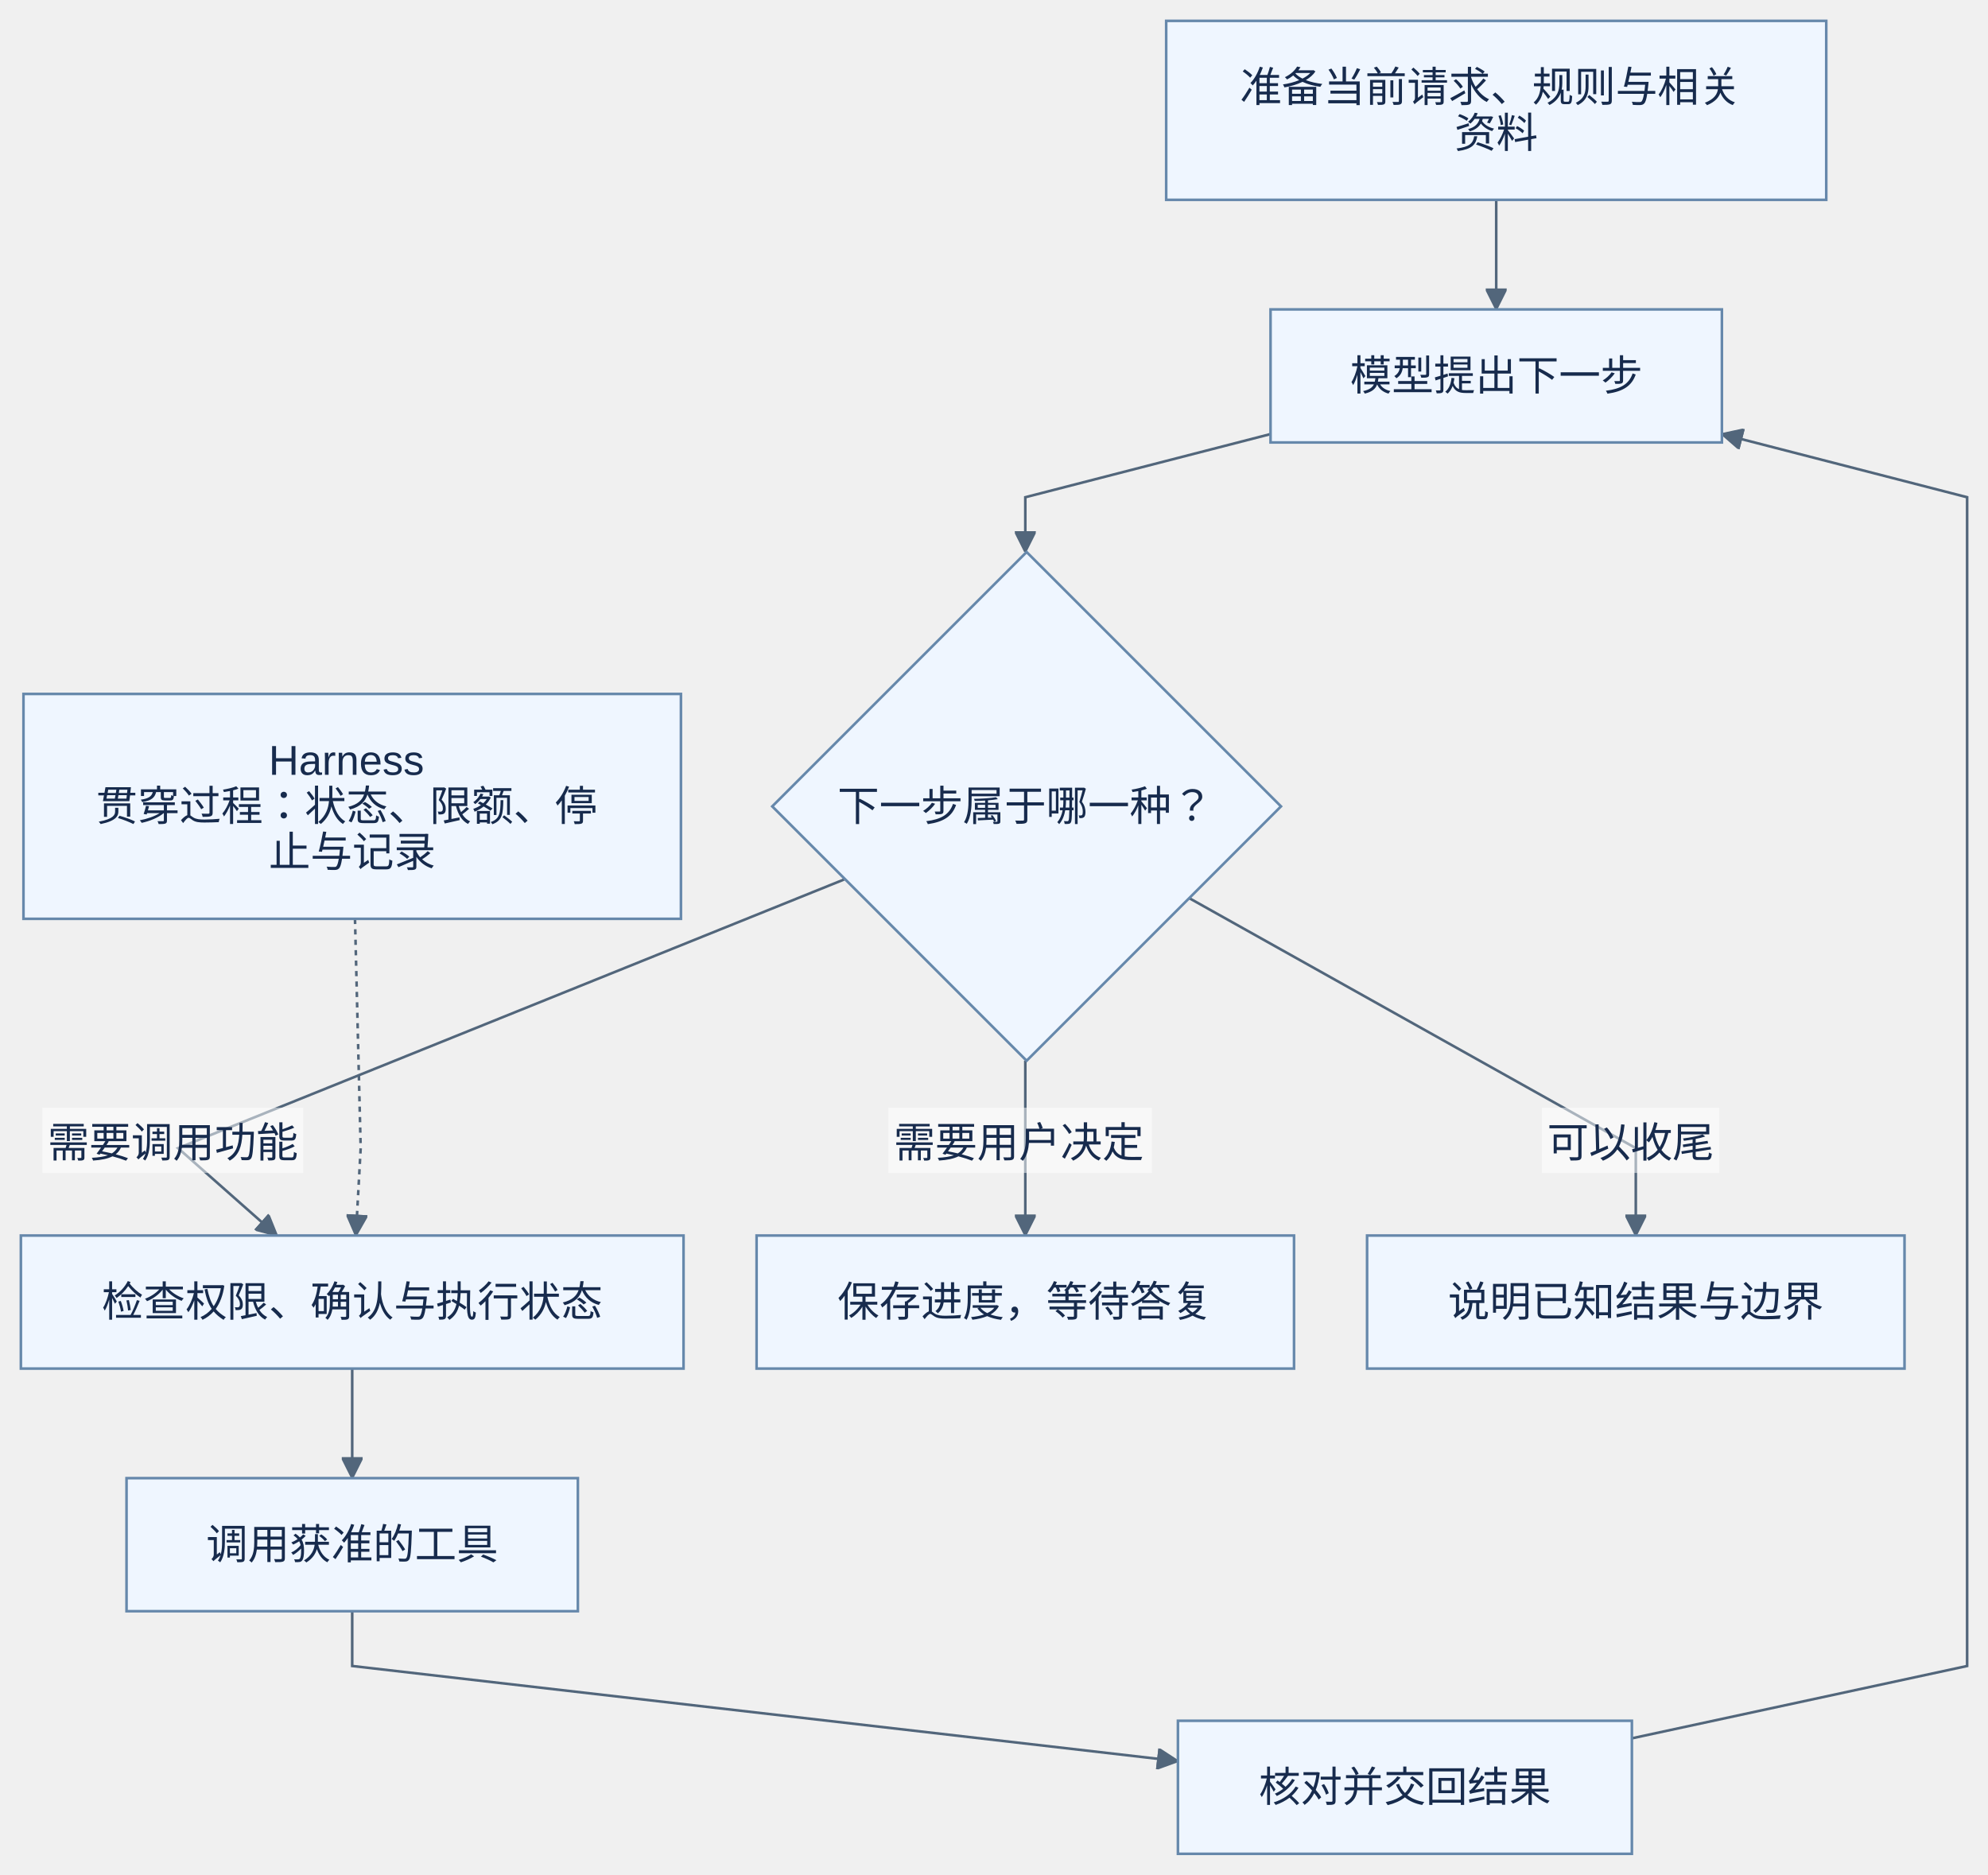
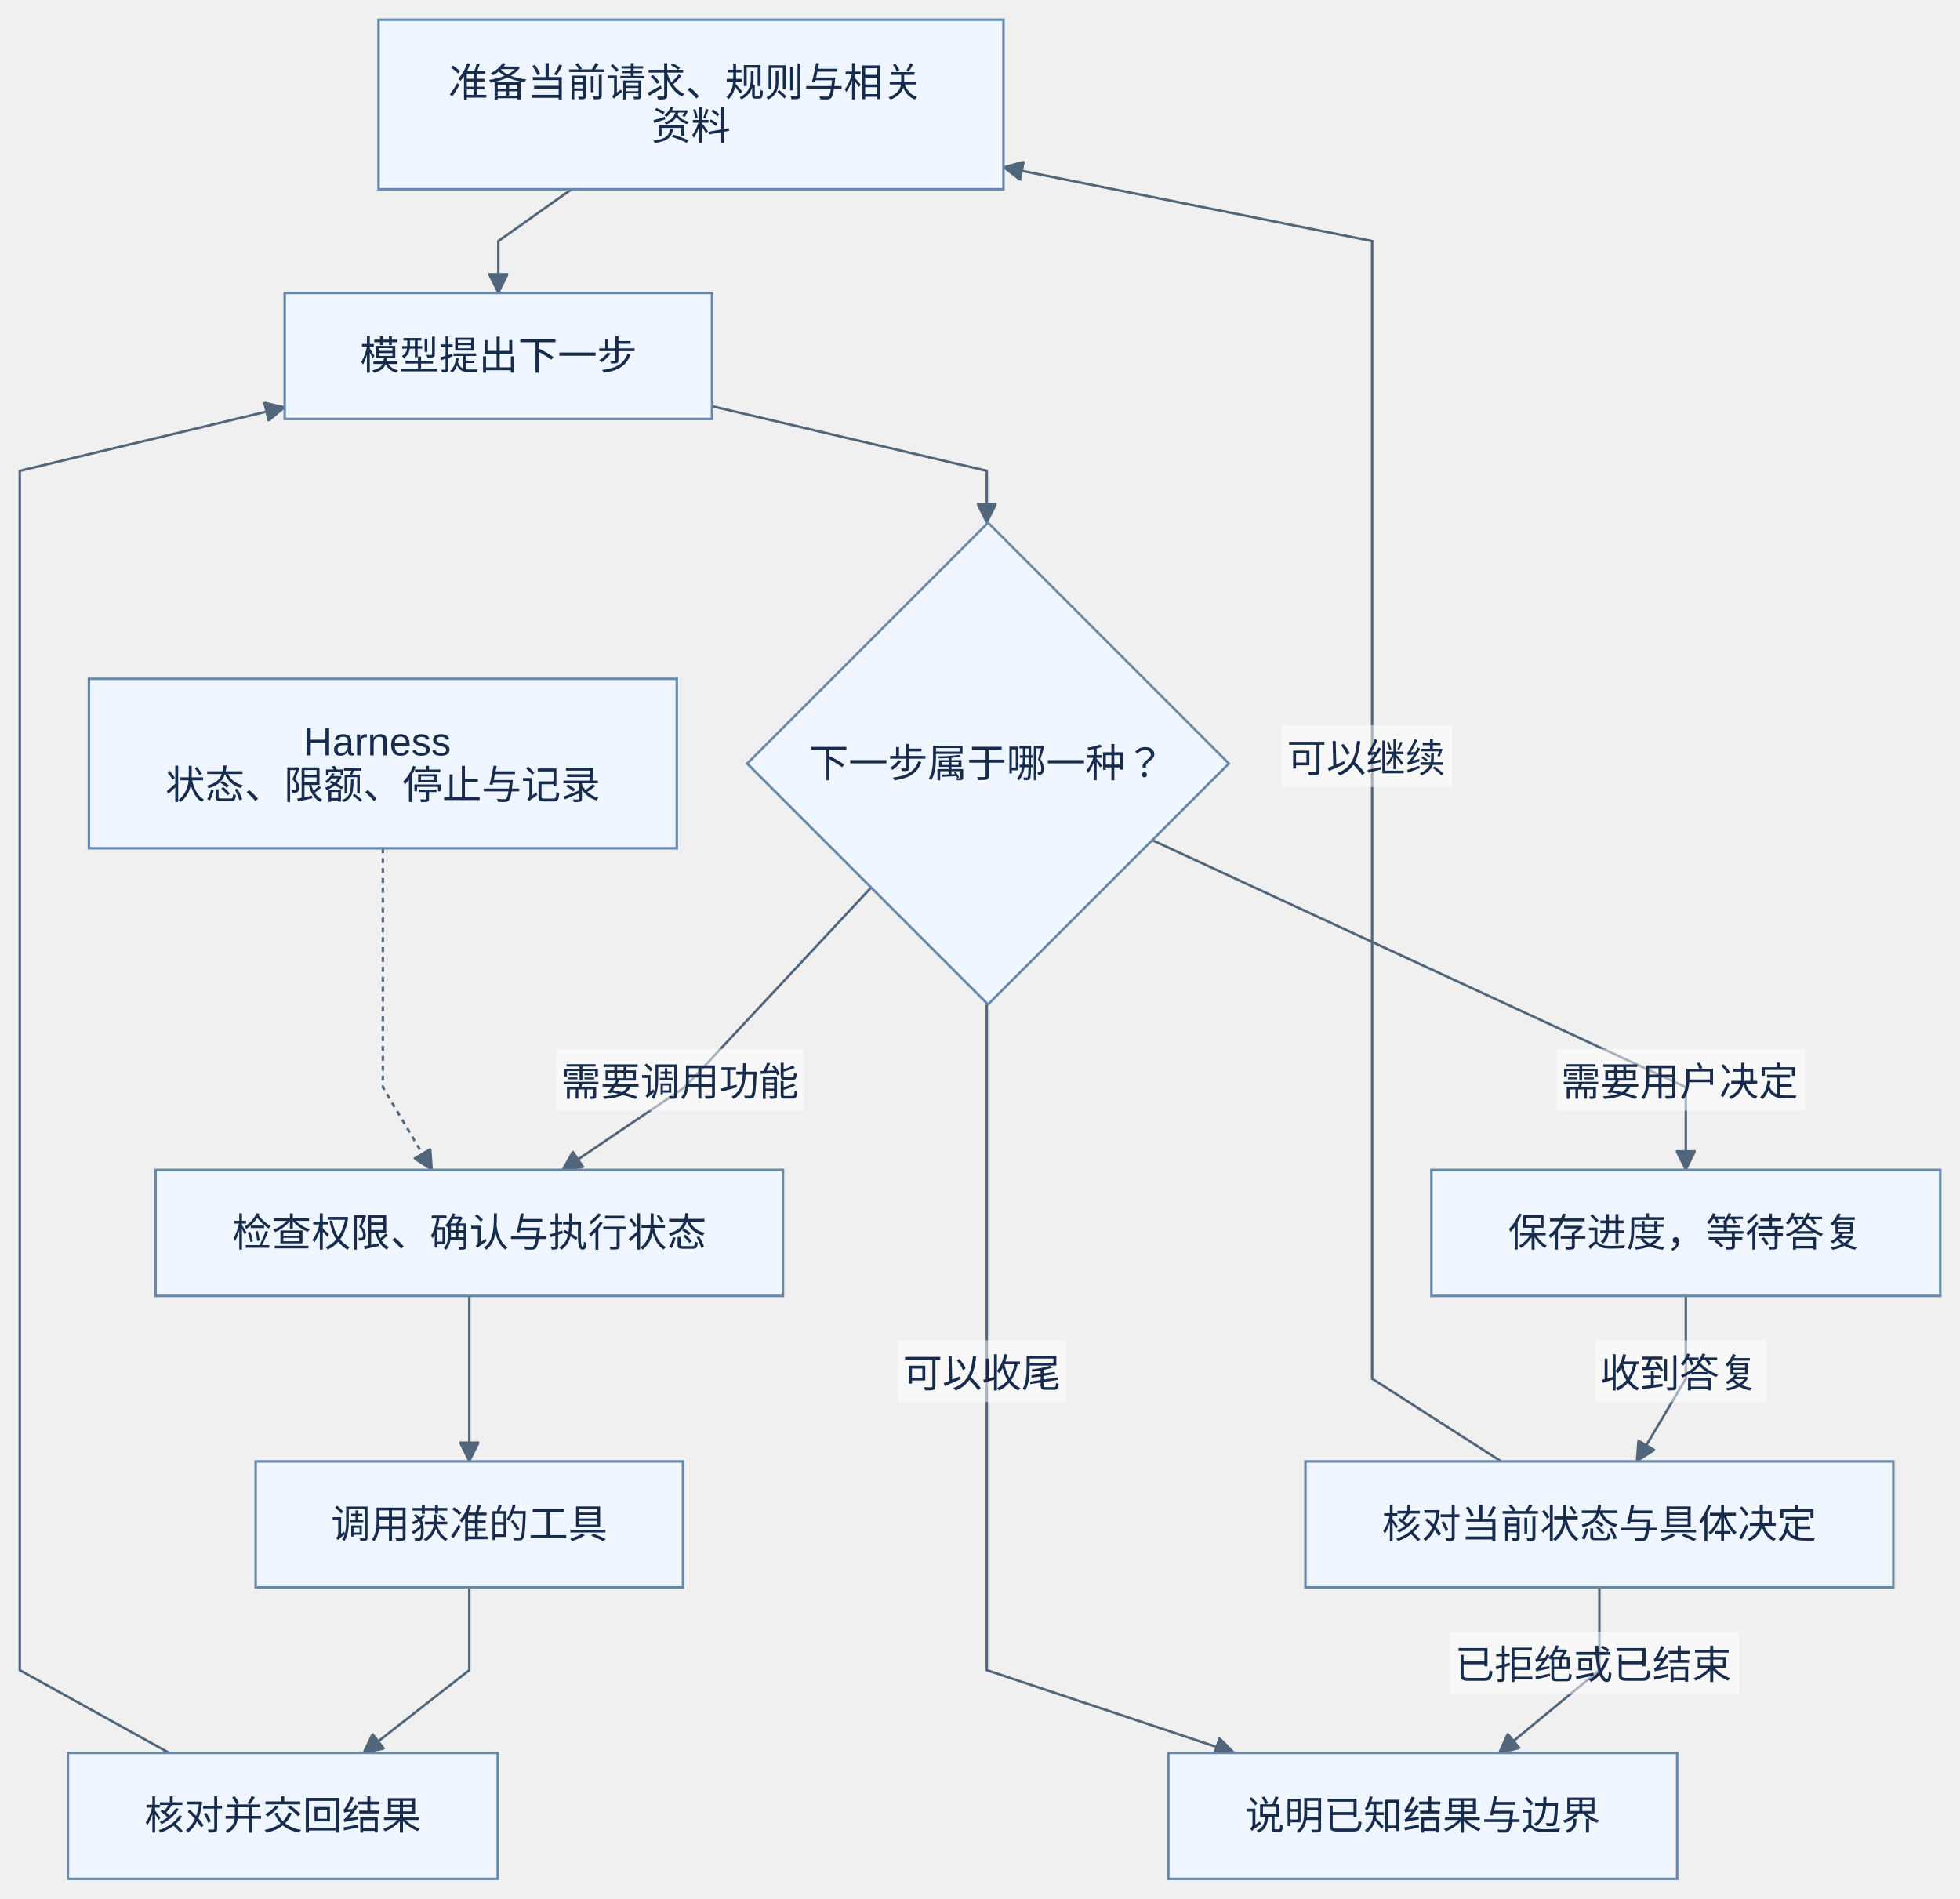
- <svg xmlns="http://www.w3.org/2000/svg" id="basic-22-1" width="762" class="flowchart" height="718.6" viewBox="0 0 762 718.6" role="graphics-document document" aria-roledescription="flowchart-v2" aria-labelledby="basic-22-1-title" style="background-color: rgb(255, 255, 255);">
+ <svg xmlns="http://www.w3.org/2000/svg" id="basic-22-1" width="793.5" class="flowchart" height="768.6" viewBox="-19.5 0 793.5 768.6" role="graphics-document document" aria-roledescription="flowchart-v2" aria-labelledby="basic-22-1-title" style="background-color: rgb(255, 255, 255);">
  <style>#basic-22-1{font-family:Microsoft YaHei,Arial,sans-serif;font-size:16px;fill:#172b4d;}@keyframes edge-animation-frame{from{stroke-dashoffset:0;}}@keyframes dash{to{stroke-dashoffset:0;}}#basic-22-1 .edge-animation-slow{stroke-dasharray:9,5!important;stroke-dashoffset:900;animation:dash 50s linear infinite;stroke-linecap:round;}#basic-22-1 .edge-animation-fast{stroke-dasharray:9,5!important;stroke-dashoffset:900;animation:dash 20s linear infinite;stroke-linecap:round;}#basic-22-1 .error-icon{fill:#fff8e7;}#basic-22-1 .error-text{fill:#000718;stroke:#000718;}#basic-22-1 .edge-thickness-normal{stroke-width:1px;}#basic-22-1 .edge-thickness-thick{stroke-width:3.5px;}#basic-22-1 .edge-pattern-solid{stroke-dasharray:0;}#basic-22-1 .edge-thickness-invisible{stroke-width:0;fill:none;}#basic-22-1 .edge-pattern-dashed{stroke-dasharray:3;}#basic-22-1 .edge-pattern-dotted{stroke-dasharray:2;}#basic-22-1 .marker{fill:#52667b;stroke:#52667b;}#basic-22-1 .marker.cross{stroke:#52667b;}#basic-22-1 svg{font-family:Microsoft YaHei,Arial,sans-serif;font-size:16px;}#basic-22-1 p{margin:0;}#basic-22-1 .label{font-family:Microsoft YaHei,Arial,sans-serif;color:#172b4d;}#basic-22-1 .cluster-label text{fill:#000718;}#basic-22-1 .cluster-label span{color:#000718;}#basic-22-1 .cluster-label span p{background-color:transparent;}#basic-22-1 .label text,#basic-22-1 span{fill:#172b4d;color:#172b4d;}#basic-22-1 .node rect,#basic-22-1 .node circle,#basic-22-1 .node ellipse,#basic-22-1 .node polygon,#basic-22-1 .node path{fill:#eff6ff;stroke:#6688ab;stroke-width:1px;}#basic-22-1 .rough-node .label text,#basic-22-1 .node .label text,#basic-22-1 .image-shape .label,#basic-22-1 .icon-shape .label{text-anchor:middle;}#basic-22-1 .node .katex path{fill:#000;stroke:#000;stroke-width:1px;}#basic-22-1 .rough-node .label,#basic-22-1 .node .label,#basic-22-1 .image-shape .label,#basic-22-1 .icon-shape .label{text-align:center;}#basic-22-1 .node.clickable{cursor:pointer;}#basic-22-1 .root .anchor path{fill:#52667b!important;stroke-width:0;stroke:#52667b;}#basic-22-1 .arrowheadPath{fill:#000000;}#basic-22-1 .edgePath .path{stroke:#52667b;stroke-width:2.0px;}#basic-22-1 .flowchart-link{stroke:#52667b;fill:none;}#basic-22-1 .edgeLabel{background-color:#ffffff;text-align:center;}#basic-22-1 .edgeLabel p{background-color:#ffffff;}#basic-22-1 .edgeLabel rect{opacity:0.5;background-color:#ffffff;fill:#ffffff;}#basic-22-1 .labelBkg{background-color:rgba(255, 255, 255, 0.5);}#basic-22-1 .cluster rect{fill:#fff8e7;stroke:hsl(42.5, 60%, 85.294%);stroke-width:1px;}#basic-22-1 .cluster text{fill:#000718;}#basic-22-1 .cluster span{color:#000718;}#basic-22-1 div.mermaidTooltip{position:absolute;text-align:center;max-width:200px;padding:2px;font-family:Microsoft YaHei,Arial,sans-serif;font-size:12px;background:#fff8e7;border:1px solid hsl(42.5, 60%, 85.294%);border-radius:2px;pointer-events:none;z-index:100;}#basic-22-1 .flowchartTitleText{text-anchor:middle;font-size:18px;fill:#172b4d;}#basic-22-1 rect.text{fill:none;stroke-width:0;}#basic-22-1 .icon-shape,#basic-22-1 .image-shape{background-color:#ffffff;text-align:center;}#basic-22-1 .icon-shape p,#basic-22-1 .image-shape p{background-color:#ffffff;padding:2px;}#basic-22-1 .icon-shape rect,#basic-22-1 .image-shape rect{opacity:0.5;background-color:#ffffff;fill:#ffffff;}#basic-22-1 .label-icon{display:inline-block;height:1em;overflow:visible;vertical-align:-0.125em;}#basic-22-1 .node .label-icon path{fill:currentColor;stroke:revert;stroke-width:revert;}#basic-22-1 :root{--mermaid-font-family:Microsoft YaHei,Arial,sans-serif;}</style>
  <g>
    <marker id="basic-22-1_flowchart-v2-pointEnd" class="marker flowchart-v2" viewBox="0 0 10 10" refX="5" refY="5" markerUnits="userSpaceOnUse" markerWidth="8" markerHeight="8" orient="auto">
      <path d="M 0 0 L 10 5 L 0 10 z" class="arrowMarkerPath" style="stroke-width: 1; stroke-dasharray: 1, 0;" />
    </marker>
    <marker id="basic-22-1_flowchart-v2-pointStart" class="marker flowchart-v2" viewBox="0 0 10 10" refX="4.5" refY="5" markerUnits="userSpaceOnUse" markerWidth="8" markerHeight="8" orient="auto">
      <path d="M 0 5 L 10 10 L 10 0 z" class="arrowMarkerPath" style="stroke-width: 1; stroke-dasharray: 1, 0;" />
    </marker>
    <marker id="basic-22-1_flowchart-v2-circleEnd" class="marker flowchart-v2" viewBox="0 0 10 10" refX="11" refY="5" markerUnits="userSpaceOnUse" markerWidth="11" markerHeight="11" orient="auto">
      <circle cx="5" cy="5" r="5" class="arrowMarkerPath" style="stroke-width: 1; stroke-dasharray: 1, 0;" />
    </marker>
    <marker id="basic-22-1_flowchart-v2-circleStart" class="marker flowchart-v2" viewBox="0 0 10 10" refX="-1" refY="5" markerUnits="userSpaceOnUse" markerWidth="11" markerHeight="11" orient="auto">
      <circle cx="5" cy="5" r="5" class="arrowMarkerPath" style="stroke-width: 1; stroke-dasharray: 1, 0;" />
    </marker>
    <marker id="basic-22-1_flowchart-v2-crossEnd" class="marker cross flowchart-v2" viewBox="0 0 11 11" refX="12" refY="5.2" markerUnits="userSpaceOnUse" markerWidth="11" markerHeight="11" orient="auto">
      <path d="M 1,1 l 9,9 M 10,1 l -9,9" class="arrowMarkerPath" style="stroke-width: 2; stroke-dasharray: 1, 0;" />
    </marker>
    <marker id="basic-22-1_flowchart-v2-crossStart" class="marker cross flowchart-v2" viewBox="0 0 11 11" refX="-1" refY="5.2" markerUnits="userSpaceOnUse" markerWidth="11" markerHeight="11" orient="auto">
      <path d="M 1,1 l 9,9 M 10,1 l -9,9" class="arrowMarkerPath" style="stroke-width: 2; stroke-dasharray: 1, 0;" />
    </marker>
    <g class="root">
      <g class="clusters" />
      <g class="edgePaths">
-         <path d="M573.5,76.6L573.5,97.6L573.5,114.6" id="L_input_model_0" class="edge-thickness-normal edge-pattern-solid edge-thickness-normal edge-pattern-solid flowchart-link" style=";" data-edge="true" data-et="edge" data-id="L_input_model_0" data-points="W3sieCI6NTczLjUsInkiOjc2LjU5OTk5ODQ3NDEyMTF9LHsieCI6NTczLjUsInkiOjk3LjU5OTk5ODQ3NDEyMTF9LHsieCI6NTczLjUsInkiOjExOC41OTk5OTg0NzQxMjExfV0=" marker-end="url(#basic-22-1_flowchart-v2-pointEnd)" />
-         <path d="M487,166.384L393,190.6L393,207.6" id="L_model_action_0" class="edge-thickness-normal edge-pattern-solid edge-thickness-normal edge-pattern-solid flowchart-link" style=";" data-edge="true" data-et="edge" data-id="L_model_action_0" data-points="W3sieCI6NDg3LCJ5IjoxNjYuMzgzOTMxOTkyMTI2NjN9LHsieCI6MzkzLCJ5IjoxOTAuNTk5OTk4NDc0MTIxMX0seyJ4IjozOTMsInkiOjIxMS41OTk5OTg0NzQxMjExfV0=" marker-end="url(#basic-22-1_flowchart-v2-pointEnd)" />
-         <path d="M323.525,337.125L68.25,440.1L103.153,470.951" id="L_action_check_0" class="edge-thickness-normal edge-pattern-solid edge-thickness-normal edge-pattern-solid flowchart-link" style=";" data-edge="true" data-et="edge" data-id="L_action_check_0" data-points="W3sieCI6MzIzLjUyNTIzMzEzMjE5OTcsInkiOjMzNy4xMjUyMzE2MDYzMjA3N30seyJ4Ijo2OC4yNSwieSI6NDQwLjA5OTk5ODQ3NDEyMTF9LHsieCI6MTA2LjE1MDQyMzcyODgxMzU2LCJ5Ijo0NzMuNTk5OTk4NDc0MTIxMX1d" marker-end="url(#basic-22-1_flowchart-v2-pointEnd)" />
-         <path d="M135,524.6L135,545.6L135,562.6" id="L_check_tool_0" class="edge-thickness-normal edge-pattern-solid edge-thickness-normal edge-pattern-solid flowchart-link" style=";" data-edge="true" data-et="edge" data-id="L_check_tool_0" data-points="W3sieCI6MTM1LCJ5Ijo1MjQuNTk5OTk4NDc0MTIxMX0seyJ4IjoxMzUsInkiOjU0NS41OTk5OTg0NzQxMjExfSx7IngiOjEzNSwieSI6NTY2LjU5OTk5ODQ3NDEyMTF9XQ==" marker-end="url(#basic-22-1_flowchart-v2-pointEnd)" />
-         <path d="M135,617.6L135,638.6L447.526,674.616" id="L_tool_result_0" class="edge-thickness-normal edge-pattern-solid edge-thickness-normal edge-pattern-solid flowchart-link" style=";" data-edge="true" data-et="edge" data-id="L_tool_result_0" data-points="W3sieCI6MTM1LCJ5Ijo2MTcuNTk5OTk4NDc0MTIxMX0seyJ4IjoxMzUsInkiOjYzOC41OTk5OTg0NzQxMjExfSx7IngiOjQ1MS41LCJ5Ijo2NzUuMDczOTc2MTY5Mjg4NH1d" marker-end="url(#basic-22-1_flowchart-v2-pointEnd)" />
-         <path d="M625.5,666.327L754,638.6L754,592.1L754,545.6L754,499.1L754,440.1L754,309.1L754,190.6L663.874,167.382" id="L_result_model_0" class="edge-thickness-normal edge-pattern-solid edge-thickness-normal edge-pattern-solid flowchart-link" style=";" data-edge="true" data-et="edge" data-id="L_result_model_0" data-points="W3sieCI6NjI1LjUsInkiOjY2Ni4zMjczNzY2NjQzNzYzfSx7IngiOjc1NCwieSI6NjM4LjU5OTk5ODQ3NDEyMTF9LHsieCI6NzU0LCJ5Ijo1OTIuMDk5OTk4NDc0MTIxMX0seyJ4Ijo3NTQsInkiOjU0NS41OTk5OTg0NzQxMjExfSx7IngiOjc1NCwieSI6NDk5LjA5OTk5ODQ3NDEyMTF9LHsieCI6NzU0LCJ5Ijo0NDAuMDk5OTk4NDc0MTIxMX0seyJ4Ijo3NTQsInkiOjMwOS4wOTk5OTg0NzQxMjExfSx7IngiOjc1NCwieSI6MTkwLjU5OTk5ODQ3NDEyMTF9LHsieCI6NjYwLCJ5IjoxNjYuMzgzOTMxOTkyMTI2NjN9XQ==" marker-end="url(#basic-22-1_flowchart-v2-pointEnd)" />
-         <path d="M393,406.6L393,440.1L393,469.6" id="L_action_wait_0" class="edge-thickness-normal edge-pattern-solid edge-thickness-normal edge-pattern-solid flowchart-link" style=";" data-edge="true" data-et="edge" data-id="L_action_wait_0" data-points="W3sieCI6MzkzLCJ5Ijo0MDYuNTk5OTk4NDc0MTIxMX0seyJ4IjozOTMsInkiOjQ0MC4wOTk5OTg0NzQxMjExfSx7IngiOjM5MywieSI6NDczLjU5OTk5ODQ3NDEyMTF9XQ==" marker-end="url(#basic-22-1_flowchart-v2-pointEnd)" />
-         <path d="M455.507,344.093L627,440.1L627,469.6" id="L_action_finish_0" class="edge-thickness-normal edge-pattern-solid edge-thickness-normal edge-pattern-solid flowchart-link" style=";" data-edge="true" data-et="edge" data-id="L_action_finish_0" data-points="W3sieCI6NDU1LjUwNjg0OTMxNTA2ODUsInkiOjM0NC4wOTMxNDkxNTkwNTI2fSx7IngiOjYyNywieSI6NDQwLjA5OTk5ODQ3NDEyMTF9LHsieCI6NjI3LCJ5Ijo0NzMuNTk5OTk4NDc0MTIxMX1d" marker-end="url(#basic-22-1_flowchart-v2-pointEnd)" />
-         <path d="M136.069,352.2L138.25,440.1L136.625,469.606" id="L_control_check_0" class="edge-thickness-normal edge-pattern-dotted edge-thickness-normal edge-pattern-solid flowchart-link" style=";" data-edge="true" data-et="edge" data-id="L_control_check_0" data-points="W3sieCI6MTM2LjA2OTI3NDc3MTMwNDUyLCJ5IjozNTIuMTk5OTk2OTQ4MjQyMn0seyJ4IjoxMzguMjUsInkiOjQ0MC4wOTk5OTg0NzQxMjExfSx7IngiOjEzNi40MDQ2NjEwMTY5NDkxNSwieSI6NDczLjU5OTk5ODQ3NDEyMTF9XQ==" marker-end="url(#basic-22-1_flowchart-v2-pointEnd)" />
+         <path d="M211.87,76.6L182.25,97.6L182.25,114.6" id="L_input_model_0" class="edge-thickness-normal edge-pattern-solid edge-thickness-normal edge-pattern-solid flowchart-link" style=";" data-edge="true" data-et="edge" data-id="L_input_model_0" data-points="W3sieCI6MjExLjg3MDI1MzU3MzIwOTAzLCJ5Ijo3Ni41OTk5OTg0NzQxMjExfSx7IngiOjE4Mi4yNSwieSI6OTcuNTk5OTk4NDc0MTIxMX0seyJ4IjoxODIuMjUsInkiOjExOC41OTk5OTg0NzQxMjExfV0=" marker-end="url(#basic-22-1_flowchart-v2-pointEnd)" />
+         <path d="M268.75,164.44L380,190.6L380,207.6" id="L_model_action_0" class="edge-thickness-normal edge-pattern-solid edge-thickness-normal edge-pattern-solid flowchart-link" style=";" data-edge="true" data-et="edge" data-id="L_model_action_0" data-points="W3sieCI6MjY4Ljc1LCJ5IjoxNjQuNDQwMDc0MzI3NDcxMjh9LHsieCI6MzgwLCJ5IjoxOTAuNTk5OTk4NDc0MTIxMX0seyJ4IjozODAsInkiOjIxMS41OTk5OTg0NzQxMjExfV0=" marker-end="url(#basic-22-1_flowchart-v2-pointEnd)" />
+         <path d="M332.934,359.534L257.75,440.1L211.523,471.359" id="L_action_check_0" class="edge-thickness-normal edge-pattern-solid edge-thickness-normal edge-pattern-solid flowchart-link" style=";" data-edge="true" data-et="edge" data-id="L_action_check_0" data-points="W3sieCI6MzMyLjkzNDM1MzQwNTcyNTYsInkiOjM1OS41MzQzNTE4Nzk4NDY2N30seyJ4IjoyNTcuNzUsInkiOjQ0MC4wOTk5OTg0NzQxMjExfSx7IngiOjIwOC4yMDk3NDU3NjI3MTE4NiwieSI6NDczLjU5OTk5ODQ3NDEyMTF9XQ==" marker-end="url(#basic-22-1_flowchart-v2-pointEnd)" />
+         <path d="M170.5,524.6L170.5,558.1L170.5,587.6" id="L_check_tool_0" class="edge-thickness-normal edge-pattern-solid edge-thickness-normal edge-pattern-solid flowchart-link" style=";" data-edge="true" data-et="edge" data-id="L_check_tool_0" data-points="W3sieCI6MTcwLjUsInkiOjUyNC41OTk5OTg0NzQxMjExfSx7IngiOjE3MC41LCJ5Ijo1NTguMDk5OTk4NDc0MTIxMX0seyJ4IjoxNzAuNSwieSI6NTkxLjU5OTk5ODQ3NDEyMTF9XQ==" marker-end="url(#basic-22-1_flowchart-v2-pointEnd)" />
+         <path d="M170.5,642.6L170.5,676.1L130.783,707.137" id="L_tool_result_0" class="edge-thickness-normal edge-pattern-solid edge-thickness-normal edge-pattern-solid flowchart-link" style=";" data-edge="true" data-et="edge" data-id="L_tool_result_0" data-points="W3sieCI6MTcwLjUsInkiOjY0Mi41OTk5OTg0NzQxMjExfSx7IngiOjE3MC41LCJ5Ijo2NzYuMDk5OTk4NDc0MTIxMX0seyJ4IjoxMjcuNjMxMzU1OTMyMjAzMzksInkiOjcwOS41OTk5OTg0NzQxMjExfV0=" marker-end="url(#basic-22-1_flowchart-v2-pointEnd)" />
+         <path d="M48.97,709.6L-11.5,676.1L-11.5,617.1L-11.5,558.1L-11.5,499.1L-11.5,440.1L-11.5,309.1L-11.5,190.6L91.86,165.793" id="L_result_model_0" class="edge-thickness-normal edge-pattern-solid edge-thickness-normal edge-pattern-solid flowchart-link" style=";" data-edge="true" data-et="edge" data-id="L_result_model_0" data-points="W3sieCI6NDguOTcwMzM4OTgzMDUwODQ0LCJ5Ijo3MDkuNTk5OTk4NDc0MTIxMX0seyJ4IjotMTEuNSwieSI6Njc2LjA5OTk5ODQ3NDEyMTF9LHsieCI6LTExLjUsInkiOjYxNy4wOTk5OTg0NzQxMjExfSx7IngiOi0xMS41LCJ5Ijo1NTguMDk5OTk4NDc0MTIxMX0seyJ4IjotMTEuNSwieSI6NDk5LjA5OTk5ODQ3NDEyMTF9LHsieCI6LTExLjUsInkiOjQ0MC4wOTk5OTg0NzQxMjExfSx7IngiOi0xMS41LCJ5IjozMDkuMDk5OTk4NDc0MTIxMX0seyJ4IjotMTEuNSwieSI6MTkwLjU5OTk5ODQ3NDEyMTF9LHsieCI6OTUuNzUsInkiOjE2NC44NTk5OTg0NzQxMjEwOH1d" marker-end="url(#basic-22-1_flowchart-v2-pointEnd)" />
+         <path d="M446.649,339.951L663,440.1L663,469.6" id="L_action_wait_0" class="edge-thickness-normal edge-pattern-solid edge-thickness-normal edge-pattern-solid flowchart-link" style=";" data-edge="true" data-et="edge" data-id="L_action_wait_0" data-points="W3sieCI6NDQ2LjY0ODU1MDcyNDYzNzcsInkiOjMzOS45NTE0NDc3NDk0ODM0fSx7IngiOjY2MywieSI6NDQwLjA5OTk5ODQ3NDEyMTF9LHsieCI6NjYzLCJ5Ijo0NzMuNTk5OTk4NDc0MTIxMX1d" marker-end="url(#basic-22-1_flowchart-v2-pointEnd)" />
+         <path d="M663,524.6L663,558.1L645.168,588.16" id="L_wait_resume_0" class="edge-thickness-normal edge-pattern-solid edge-thickness-normal edge-pattern-solid flowchart-link" style=";" data-edge="true" data-et="edge" data-id="L_wait_resume_0" data-points="W3sieCI6NjYzLCJ5Ijo1MjQuNTk5OTk4NDc0MTIxMX0seyJ4Ijo2NjMsInkiOjU1OC4wOTk5OTg0NzQxMjExfSx7IngiOjY0My4xMjcxMTg2NDQwNjc4LCJ5Ijo1OTEuNTk5OTk4NDc0MTIxMX1d" marker-end="url(#basic-22-1_flowchart-v2-pointEnd)" />
+         <path d="M588.237,591.6L536,558.1L536,499.1L536,440.1L536,309.1L536,190.6L536,144.1L536,97.6L390.672,68.455" id="L_resume_input_0" class="edge-thickness-normal edge-pattern-solid edge-thickness-normal edge-pattern-solid flowchart-link" style=";" data-edge="true" data-et="edge" data-id="L_resume_input_0" data-points="W3sieCI6NTg4LjIzNzI4ODEzNTU5MzIsInkiOjU5MS41OTk5OTg0NzQxMjExfSx7IngiOjUzNiwieSI6NTU4LjA5OTk5ODQ3NDEyMTF9LHsieCI6NTM2LCJ5Ijo0OTkuMDk5OTk4NDc0MTIxMX0seyJ4Ijo1MzYsInkiOjQ0MC4wOTk5OTg0NzQxMjExfSx7IngiOjUzNiwieSI6MzA5LjA5OTk5ODQ3NDEyMTF9LHsieCI6NTM2LCJ5IjoxOTAuNTk5OTk4NDc0MTIxMX0seyJ4Ijo1MzYsInkiOjE0NC4wOTk5OTg0NzQxMjExfSx7IngiOjUzNiwieSI6OTcuNTk5OTk4NDc0MTIxMX0seyJ4IjozODYuNzUsInkiOjY3LjY2ODgxMTIxNzA3Mn1d" marker-end="url(#basic-22-1_flowchart-v2-pointEnd)" />
+         <path d="M628,642.6L628,676.1L590.488,707.054" id="L_resume_finish_0" class="edge-thickness-normal edge-pattern-solid edge-thickness-normal edge-pattern-solid flowchart-link" style=";" data-edge="true" data-et="edge" data-id="L_resume_finish_0" data-points="W3sieCI6NjI4LCJ5Ijo2NDIuNTk5OTk4NDc0MTIxMX0seyJ4Ijo2MjgsInkiOjY3Ni4wOTk5OTg0NzQxMjExfSx7IngiOjU4Ny40MDI1NDIzNzI4ODE0LCJ5Ijo3MDkuNTk5OTk4NDc0MTIxMX1d" marker-end="url(#basic-22-1_flowchart-v2-pointEnd)" />
+         <path d="M380,406.6L380,440.1L380,499.1L380,558.1L380,617.1L380,676.1L476.422,708.332" id="L_action_finish_0" class="edge-thickness-normal edge-pattern-solid edge-thickness-normal edge-pattern-solid flowchart-link" style=";" data-edge="true" data-et="edge" data-id="L_action_finish_0" data-points="W3sieCI6MzgwLCJ5Ijo0MDYuNTk5OTk4NDc0MTIxMX0seyJ4IjozODAsInkiOjQ0MC4wOTk5OTg0NzQxMjExfSx7IngiOjM4MCwieSI6NDk5LjA5OTk5ODQ3NDEyMTF9LHsieCI6MzgwLCJ5Ijo1NTguMDk5OTk4NDc0MTIxMX0seyJ4IjozODAsInkiOjYxNy4wOTk5OTg0NzQxMjExfSx7IngiOjM4MCwieSI6Njc2LjA5OTk5ODQ3NDEyMTF9LHsieCI6NDgwLjIxNjEwMTY5NDkxNTI3LCJ5Ijo3MDkuNTk5OTk4NDc0MTIxMX1d" marker-end="url(#basic-22-1_flowchart-v2-pointEnd)" />
+         <path d="M135.5,343.4L135.5,440.1L153.332,470.16" id="L_control_check_0" class="edge-thickness-normal edge-pattern-dotted edge-thickness-normal edge-pattern-solid flowchart-link" style=";" data-edge="true" data-et="edge" data-id="L_control_check_0" data-points="W3sieCI6MTM1LjUsInkiOjM0My4zOTk5OTc3MTExODE2NH0seyJ4IjoxMzUuNSwieSI6NDQwLjA5OTk5ODQ3NDEyMTF9LHsieCI6MTU1LjM3Mjg4MTM1NTkzMjIsInkiOjQ3My41OTk5OTg0NzQxMjExfV0=" marker-end="url(#basic-22-1_flowchart-v2-pointEnd)" />
      </g>
      <g class="edgeLabels">
        <g>
          <rect class="background" style="stroke: none" />
        </g>
        <g>
          <rect class="background" style="stroke: none" />
        </g>
        <g>
          <rect class="background" style="stroke: none" />
        </g>
        <g>
          <rect class="background" style="stroke: none" />
        </g>
        <g>
          <rect class="background" style="stroke: none" />
        </g>
        <g>
          <rect class="background" style="stroke: none" />
        </g>
        <g class="edgeLabel">
          <g class="label" data-id="L_input_model_0" transform="translate(0, 0)">
            <text y="-10.1">
              <tspan class="text-outer-tspan" x="0" y="-0.1em" dy="1.1em" />
            </text>
          </g>
        </g>
        <g class="edgeLabel">
          <g class="label" data-id="L_model_action_0" transform="translate(0, 0)">
            <text y="-10.1">
              <tspan class="text-outer-tspan" x="0" y="-0.1em" dy="1.1em" />
            </text>
          </g>
        </g>
-         <g class="edgeLabel" transform="translate(68.25, 440.1)">
+         <g class="edgeLabel" transform="translate(257.75, 440.1)">
          <g class="label" data-id="L_action_check_0" transform="translate(-50, -12.5)">
            <g>
              <rect class="background" style="" x="-2" y="-3" width="100" height="25" />
              <text y="-10.1" style="">
                <tspan class="text-outer-tspan" x="0" y="-0.1em" dy="1.1em">
                  <tspan font-style="normal" class="text-inner-tspan" font-weight="normal">需要调用功能</tspan>
                </tspan>
              </text>
            </g>
          </g>
        </g>
        <g class="edgeLabel">
          <g class="label" data-id="L_check_tool_0" transform="translate(0, 0)">
            <text y="-10.1">
              <tspan class="text-outer-tspan" x="0" y="-0.1em" dy="1.1em" />
            </text>
          </g>
        </g>
        <g class="edgeLabel">
          <g class="label" data-id="L_tool_result_0" transform="translate(0, 0)">
            <text y="-10.1">
              <tspan class="text-outer-tspan" x="0" y="-0.1em" dy="1.1em" />
            </text>
          </g>
        </g>
        <g class="edgeLabel">
          <g class="label" data-id="L_result_model_0" transform="translate(0, 0)">
            <text y="-10.1">
              <tspan class="text-outer-tspan" x="0" y="-0.1em" dy="1.1em" />
            </text>
          </g>
        </g>
-         <g class="edgeLabel" transform="translate(393, 440.1)">
+         <g class="edgeLabel" transform="translate(663, 440.1)">
          <g class="label" data-id="L_action_wait_0" transform="translate(-50.5, -12.5)">
            <g>
              <rect class="background" style="" x="-2" y="-3" width="101" height="25" />
              <text y="-10.1" style="">
                <tspan class="text-outer-tspan" x="0" y="-0.1em" dy="1.1em">
                  <tspan font-style="normal" class="text-inner-tspan" font-weight="normal">需要用户决定</tspan>
                </tspan>
              </text>
            </g>
          </g>
        </g>
-         <g class="edgeLabel" transform="translate(627, 440.1)">
+         <g class="edgeLabel" transform="translate(663, 558.1)">
+           <g class="label" data-id="L_wait_resume_0" transform="translate(-34.5, -12.5)">
+             <g>
+               <rect class="background" style="" x="-2" y="-3" width="69" height="25" />
+               <text y="-10.1" style="">
+                 <tspan class="text-outer-tspan" x="0" y="-0.1em" dy="1.1em">
+                   <tspan font-style="normal" class="text-inner-tspan" font-weight="normal">收到答复</tspan>
+                 </tspan>
+               </text>
+             </g>
+           </g>
+         </g>
+         <g class="edgeLabel" transform="translate(536, 309.1)">
+           <g class="label" data-id="L_resume_input_0" transform="translate(-34.5, -12.5)">
+             <g>
+               <rect class="background" style="" x="-2" y="-3" width="69" height="25" />
+               <text y="-10.1" style="">
+                 <tspan class="text-outer-tspan" x="0" y="-0.1em" dy="1.1em">
+                   <tspan font-style="normal" class="text-inner-tspan" font-weight="normal">可以继续</tspan>
+                 </tspan>
+               </text>
+             </g>
+           </g>
+         </g>
+         <g class="edgeLabel" transform="translate(628, 676.1)">
+           <g class="label" data-id="L_resume_finish_0" transform="translate(-58.5, -12.5)">
+             <g>
+               <rect class="background" style="" x="-2" y="-3" width="117" height="25" />
+               <text y="-10.1" style="">
+                 <tspan class="text-outer-tspan" x="0" y="-0.1em" dy="1.1em">
+                   <tspan font-style="normal" class="text-inner-tspan" font-weight="normal">已拒绝或已结束</tspan>
+                 </tspan>
+               </text>
+             </g>
+           </g>
+         </g>
+         <g class="edgeLabel" transform="translate(380, 558.1)">
          <g class="label" data-id="L_action_finish_0" transform="translate(-34, -12.5)">
            <g>
              <rect class="background" style="" x="-2" y="-3" width="68" height="25" />
              <text y="-10.1" style="">
                <tspan class="text-outer-tspan" x="0" y="-0.1em" dy="1.1em">
                  <tspan font-style="normal" class="text-inner-tspan" font-weight="normal">可以收尾</tspan>
                </tspan>
              </text>
            </g>
          </g>
        </g>
        <g class="edgeLabel">
          <g class="label" data-id="L_control_check_0" transform="translate(0, 0)">
            <text y="-10.1">
              <tspan class="text-outer-tspan" x="0" y="-0.1em" dy="1.1em" />
            </text>
          </g>
        </g>
      </g>
      <g class="nodes">
-         <g class="node default" id="flowchart-input-0" transform="translate(573.5, 42.3)">
+         <g class="node default" id="flowchart-input-0" transform="translate(260.25, 42.3)">
          <rect class="basic label-container" style="" x="-126.5" y="-34.3" width="253" height="68.6" />
          <g class="label" style="" transform="translate(0, -19.3)">
            <rect />
            <g>
              <rect class="background" style="stroke: none" />
              <text y="-10.1" style="">
                <tspan class="text-outer-tspan" x="0" y="-0.1em" dy="1.1em">
                  <tspan font-style="normal" class="text-inner-tspan" font-weight="normal">准备当前请求、规则与相关</tspan>
                </tspan>
                <tspan class="text-outer-tspan" x="0" y="1em" dy="1.1em">
                  <tspan font-style="normal" class="text-inner-tspan" font-weight="normal">资料</tspan>
                </tspan>
              </text>
            </g>
          </g>
        </g>
-         <g class="node default" id="flowchart-model-1" transform="translate(573.5, 144.1)">
+         <g class="node default" id="flowchart-model-1" transform="translate(182.25, 144.1)">
          <rect class="basic label-container" style="" x="-86.5" y="-25.5" width="173" height="51" />
          <g class="label" style="" transform="translate(0, -10.5)">
            <rect />
            <g>
              <rect class="background" style="stroke: none" />
              <text y="-10.1" style="">
                <tspan class="text-outer-tspan" x="0" y="-0.1em" dy="1.1em">
                  <tspan font-style="normal" class="text-inner-tspan" font-weight="normal">模型提出下一步</tspan>
                </tspan>
              </text>
            </g>
          </g>
        </g>
-         <g class="node default" id="flowchart-action-3" transform="translate(393, 309.1)">
+         <g class="node default" id="flowchart-action-3" transform="translate(380, 309.1)">
          <polygon points="97.5,0 195,-97.5 97.5,-195 0,-97.5" class="label-container" transform="translate(-97, 97.5)" />
          <g class="label" style="" transform="translate(0, -10.5)">
            <rect />
            <g>
              <rect class="background" style="stroke: none" />
              <text y="-10.1" style="">
                <tspan class="text-outer-tspan" x="0" y="-0.1em" dy="1.1em">
                  <tspan font-style="normal" class="text-inner-tspan" font-weight="normal">下一步属于哪一种？</tspan>
                </tspan>
              </text>
            </g>
          </g>
        </g>
-         <g class="node default" id="flowchart-check-5" transform="translate(135, 499.1)">
+         <g class="node default" id="flowchart-check-5" transform="translate(170.5, 499.1)">
          <rect class="basic label-container" style="" x="-127" y="-25.5" width="254" height="51" />
          <g class="label" style="" transform="translate(0, -10.5)">
            <rect />
            <g>
              <rect class="background" style="stroke: none" />
              <text y="-10.1" style="">
                <tspan class="text-outer-tspan" x="0" y="-0.1em" dy="1.1em">
                  <tspan font-style="normal" class="text-inner-tspan" font-weight="normal">检查权限、确认与执行状态</tspan>
                </tspan>
              </text>
            </g>
          </g>
        </g>
-         <g class="node default" id="flowchart-tool-7" transform="translate(135, 592.1)">
+         <g class="node default" id="flowchart-tool-7" transform="translate(170.5, 617.1)">
          <rect class="basic label-container" style="" x="-86.5" y="-25.5" width="173" height="51" />
          <g class="label" style="" transform="translate(0, -10.5)">
            <rect />
            <g>
              <rect class="background" style="stroke: none" />
              <text y="-10.1" style="">
                <tspan class="text-outer-tspan" x="0" y="-0.1em" dy="1.1em">
                  <tspan font-style="normal" class="text-inner-tspan" font-weight="normal">调用获准的工具</tspan>
                </tspan>
              </text>
            </g>
          </g>
        </g>
-         <g class="node default" id="flowchart-result-9" transform="translate(538.5, 685.1)">
+         <g class="node default" id="flowchart-result-9" transform="translate(95, 735.1)">
          <rect class="basic label-container" style="" x="-87" y="-25.5" width="174" height="51" />
          <g class="label" style="" transform="translate(0, -10.5)">
            <rect />
            <g>
              <rect class="background" style="stroke: none" />
              <text y="-10.1" style="">
                <tspan class="text-outer-tspan" x="0" y="-0.1em" dy="1.1em">
                  <tspan font-style="normal" class="text-inner-tspan" font-weight="normal">核对并交回结果</tspan>
                </tspan>
              </text>
            </g>
          </g>
        </g>
-         <g class="node default" id="flowchart-wait-13" transform="translate(393, 499.1)">
+         <g class="node default" id="flowchart-wait-13" transform="translate(663, 499.1)">
          <rect class="basic label-container" style="" x="-103" y="-25.5" width="206" height="51" />
          <g class="label" style="" transform="translate(0, -10.5)">
            <rect />
            <g>
              <rect class="background" style="stroke: none" />
              <text y="-10.1" style="">
                <tspan class="text-outer-tspan" x="0" y="-0.1em" dy="1.1em">
                  <tspan font-style="normal" class="text-inner-tspan" font-weight="normal">保存进度，等待答复</tspan>
                </tspan>
              </text>
            </g>
          </g>
        </g>
-         <g class="node default" id="flowchart-finish-15" transform="translate(627, 499.1)">
+         <g class="node default" id="flowchart-resume-15" transform="translate(628, 617.1)">
+           <rect class="basic label-container" style="" x="-119" y="-25.5" width="238" height="51" />
+           <g class="label" style="" transform="translate(0, -10.5)">
+             <rect />
+             <g>
+               <rect class="background" style="stroke: none" />
+               <text y="-10.1" style="">
+                 <tspan class="text-outer-tspan" x="0" y="-0.1em" dy="1.1em">
+                   <tspan font-style="normal" class="text-inner-tspan" font-weight="normal">核对当前状态与具体决定</tspan>
+                 </tspan>
+               </text>
+             </g>
+           </g>
+         </g>
+         <g class="node default" id="flowchart-finish-19" transform="translate(556.5, 735.1)">
          <rect class="basic label-container" style="" x="-103" y="-25.5" width="206" height="51" />
          <g class="label" style="" transform="translate(0, -10.5)">
            <rect />
            <g>
              <rect class="background" style="stroke: none" />
              <text y="-10.1" style="">
                <tspan class="text-outer-tspan" x="0" y="-0.1em" dy="1.1em">
                  <tspan font-style="normal" class="text-inner-tspan" font-weight="normal">说明已知结果与边界</tspan>
                </tspan>
              </text>
            </g>
          </g>
        </g>
-         <g class="node default" id="flowchart-control-16" transform="translate(135, 309.1)">
-           <rect class="basic label-container" style="" x="-126" y="-43.1" width="252" height="86.2" />
-           <g class="label" style="" transform="translate(0, -28.1)">
+         <g class="node default" id="flowchart-control-22" transform="translate(135.5, 309.1)">
+           <rect class="basic label-container" style="" x="-119" y="-34.3" width="238" height="68.6" />
+           <g class="label" style="" transform="translate(0, -19.3)">
            <rect />
            <g>
              <rect class="background" style="stroke: none" />
              <text y="-10.1" style="">
                <tspan class="text-outer-tspan" x="0" y="-0.1em" dy="1.1em">
                  <tspan font-style="normal" class="text-inner-tspan" font-weight="normal">Harness</tspan>
                </tspan>
                <tspan class="text-outer-tspan" x="0" y="1em" dy="1.1em">
-                   <tspan font-style="normal" class="text-inner-tspan" font-weight="normal">贯穿过程：状态、限额、停</tspan>
-                 </tspan>
-                 <tspan class="text-outer-tspan" x="0" y="2.1em" dy="1.1em">
-                   <tspan font-style="normal" class="text-inner-tspan" font-weight="normal">止与记录</tspan>
+                   <tspan font-style="normal" class="text-inner-tspan" font-weight="normal">状态、限额、停止与记录</tspan>
                </tspan>
              </text>
            </g>
          </g>
        </g>
      </g>
    </g>
  </g>
</svg>
